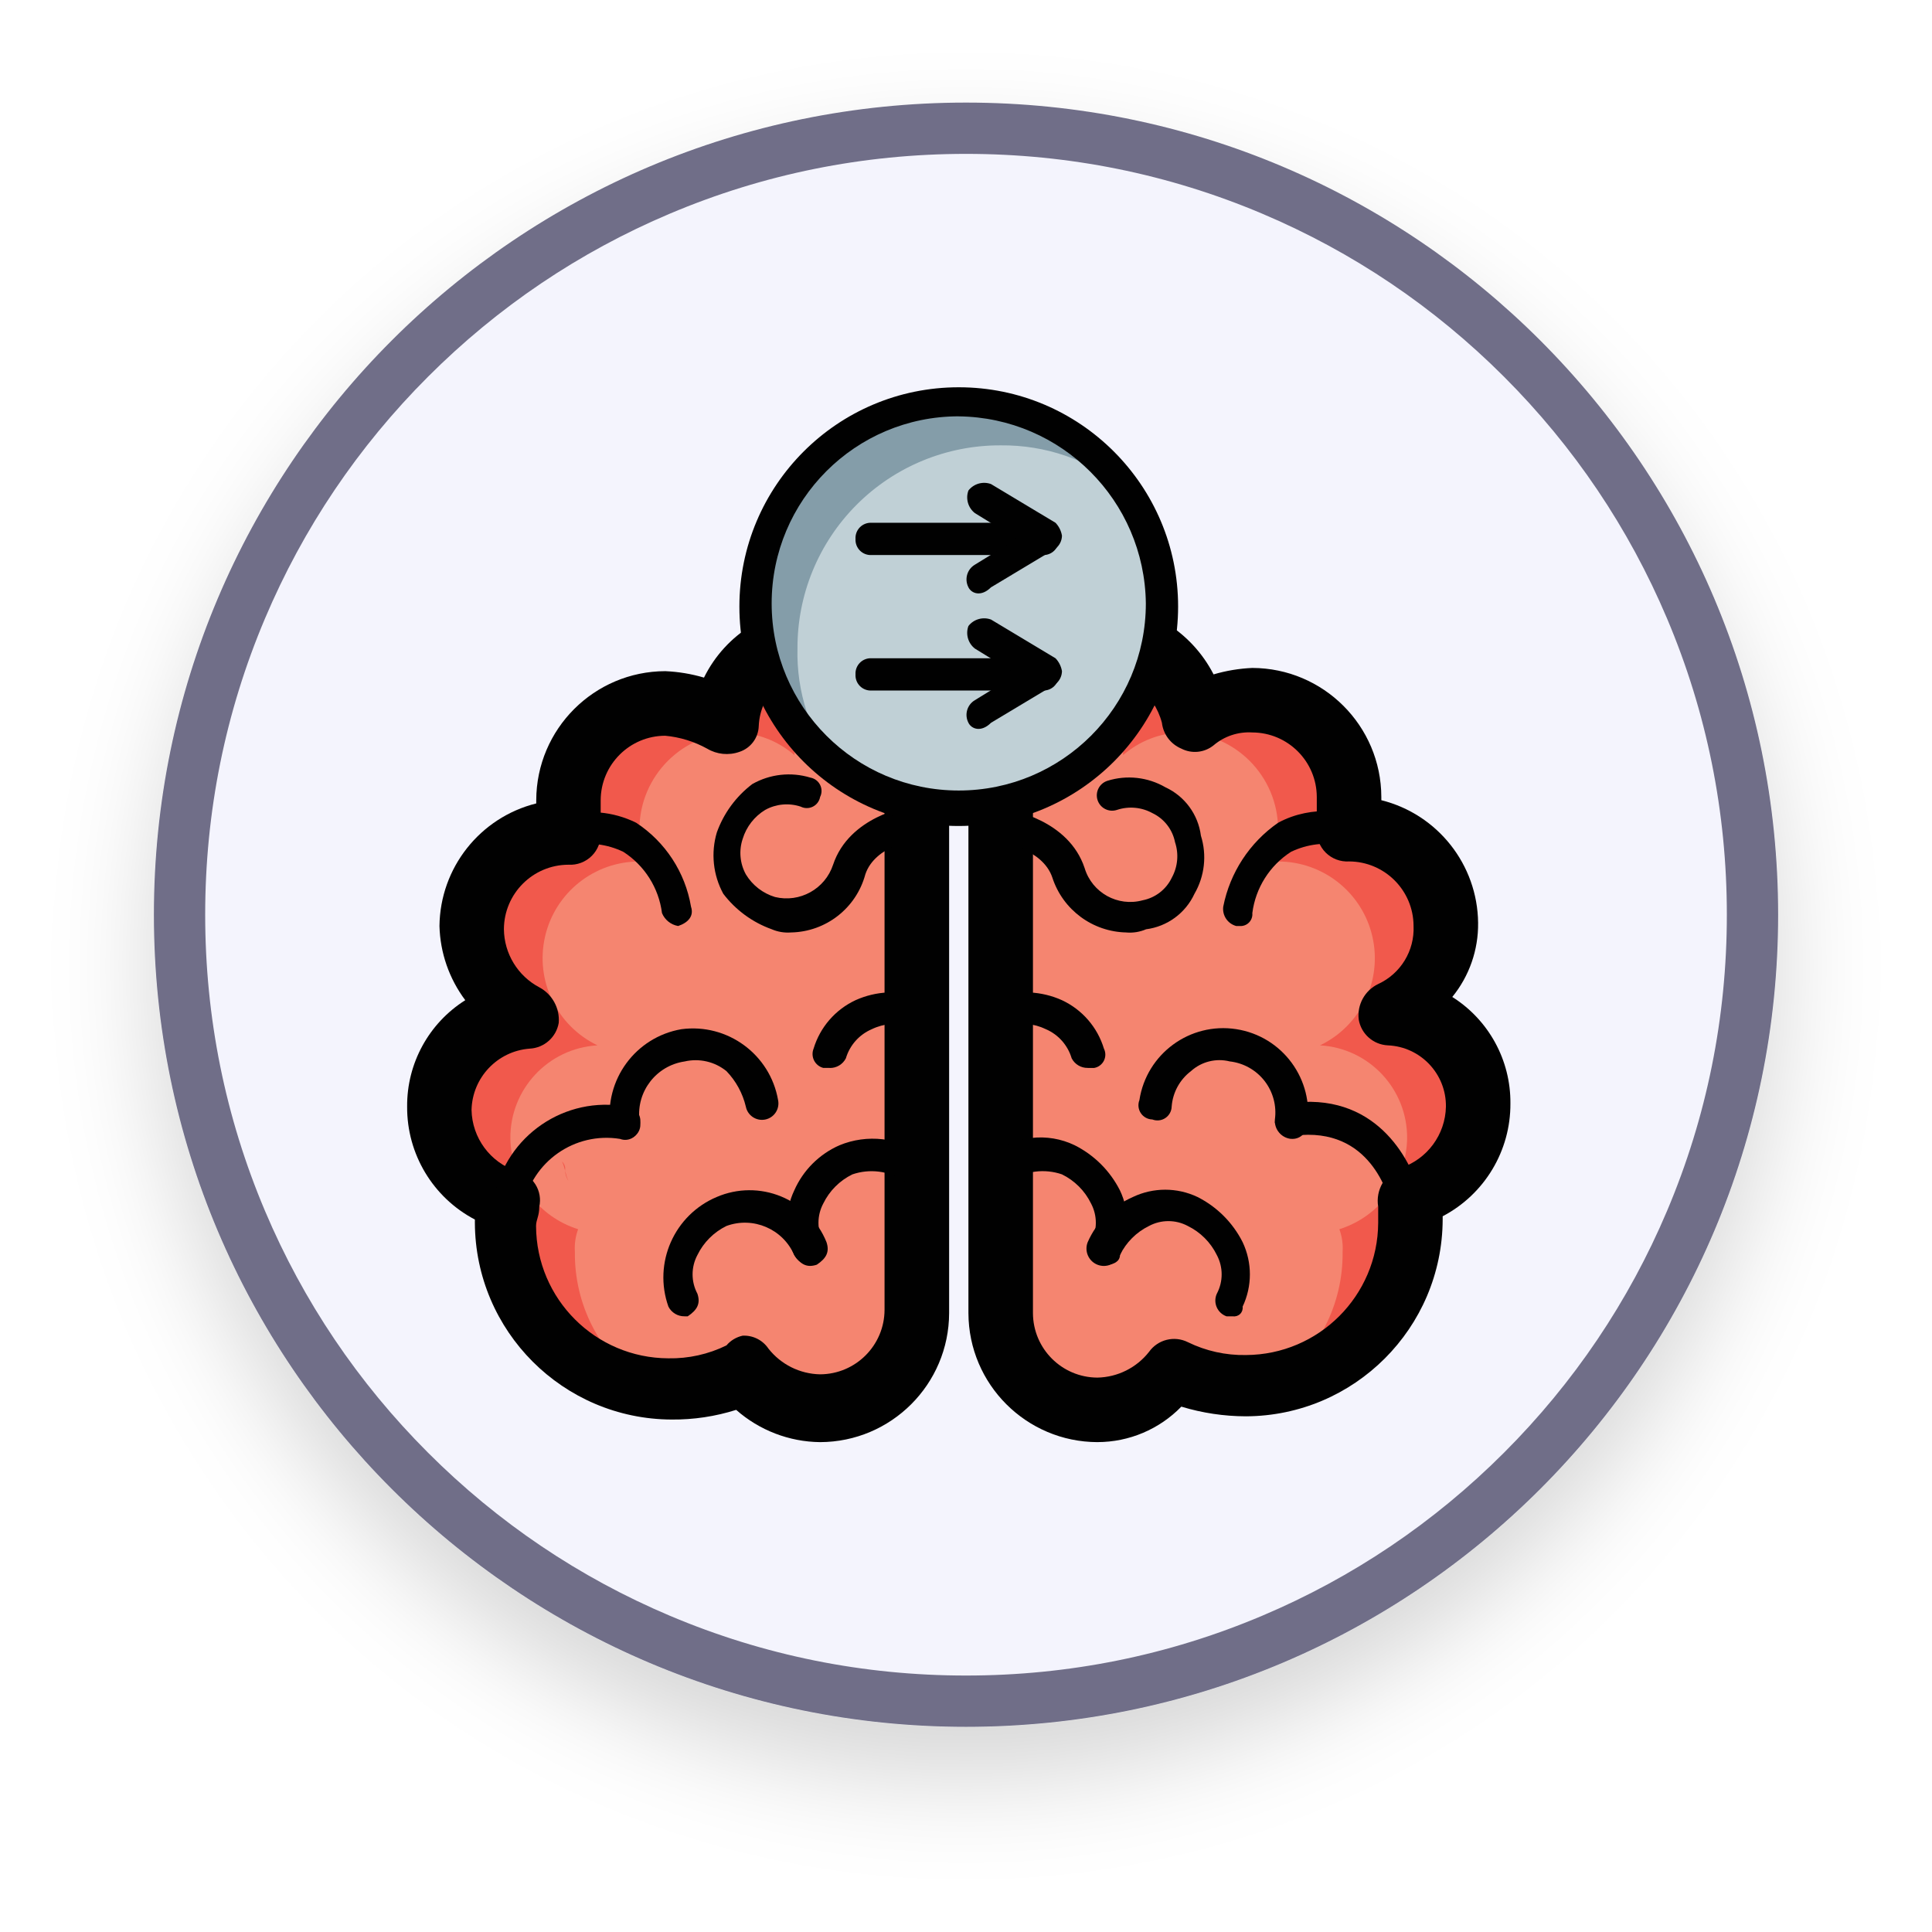
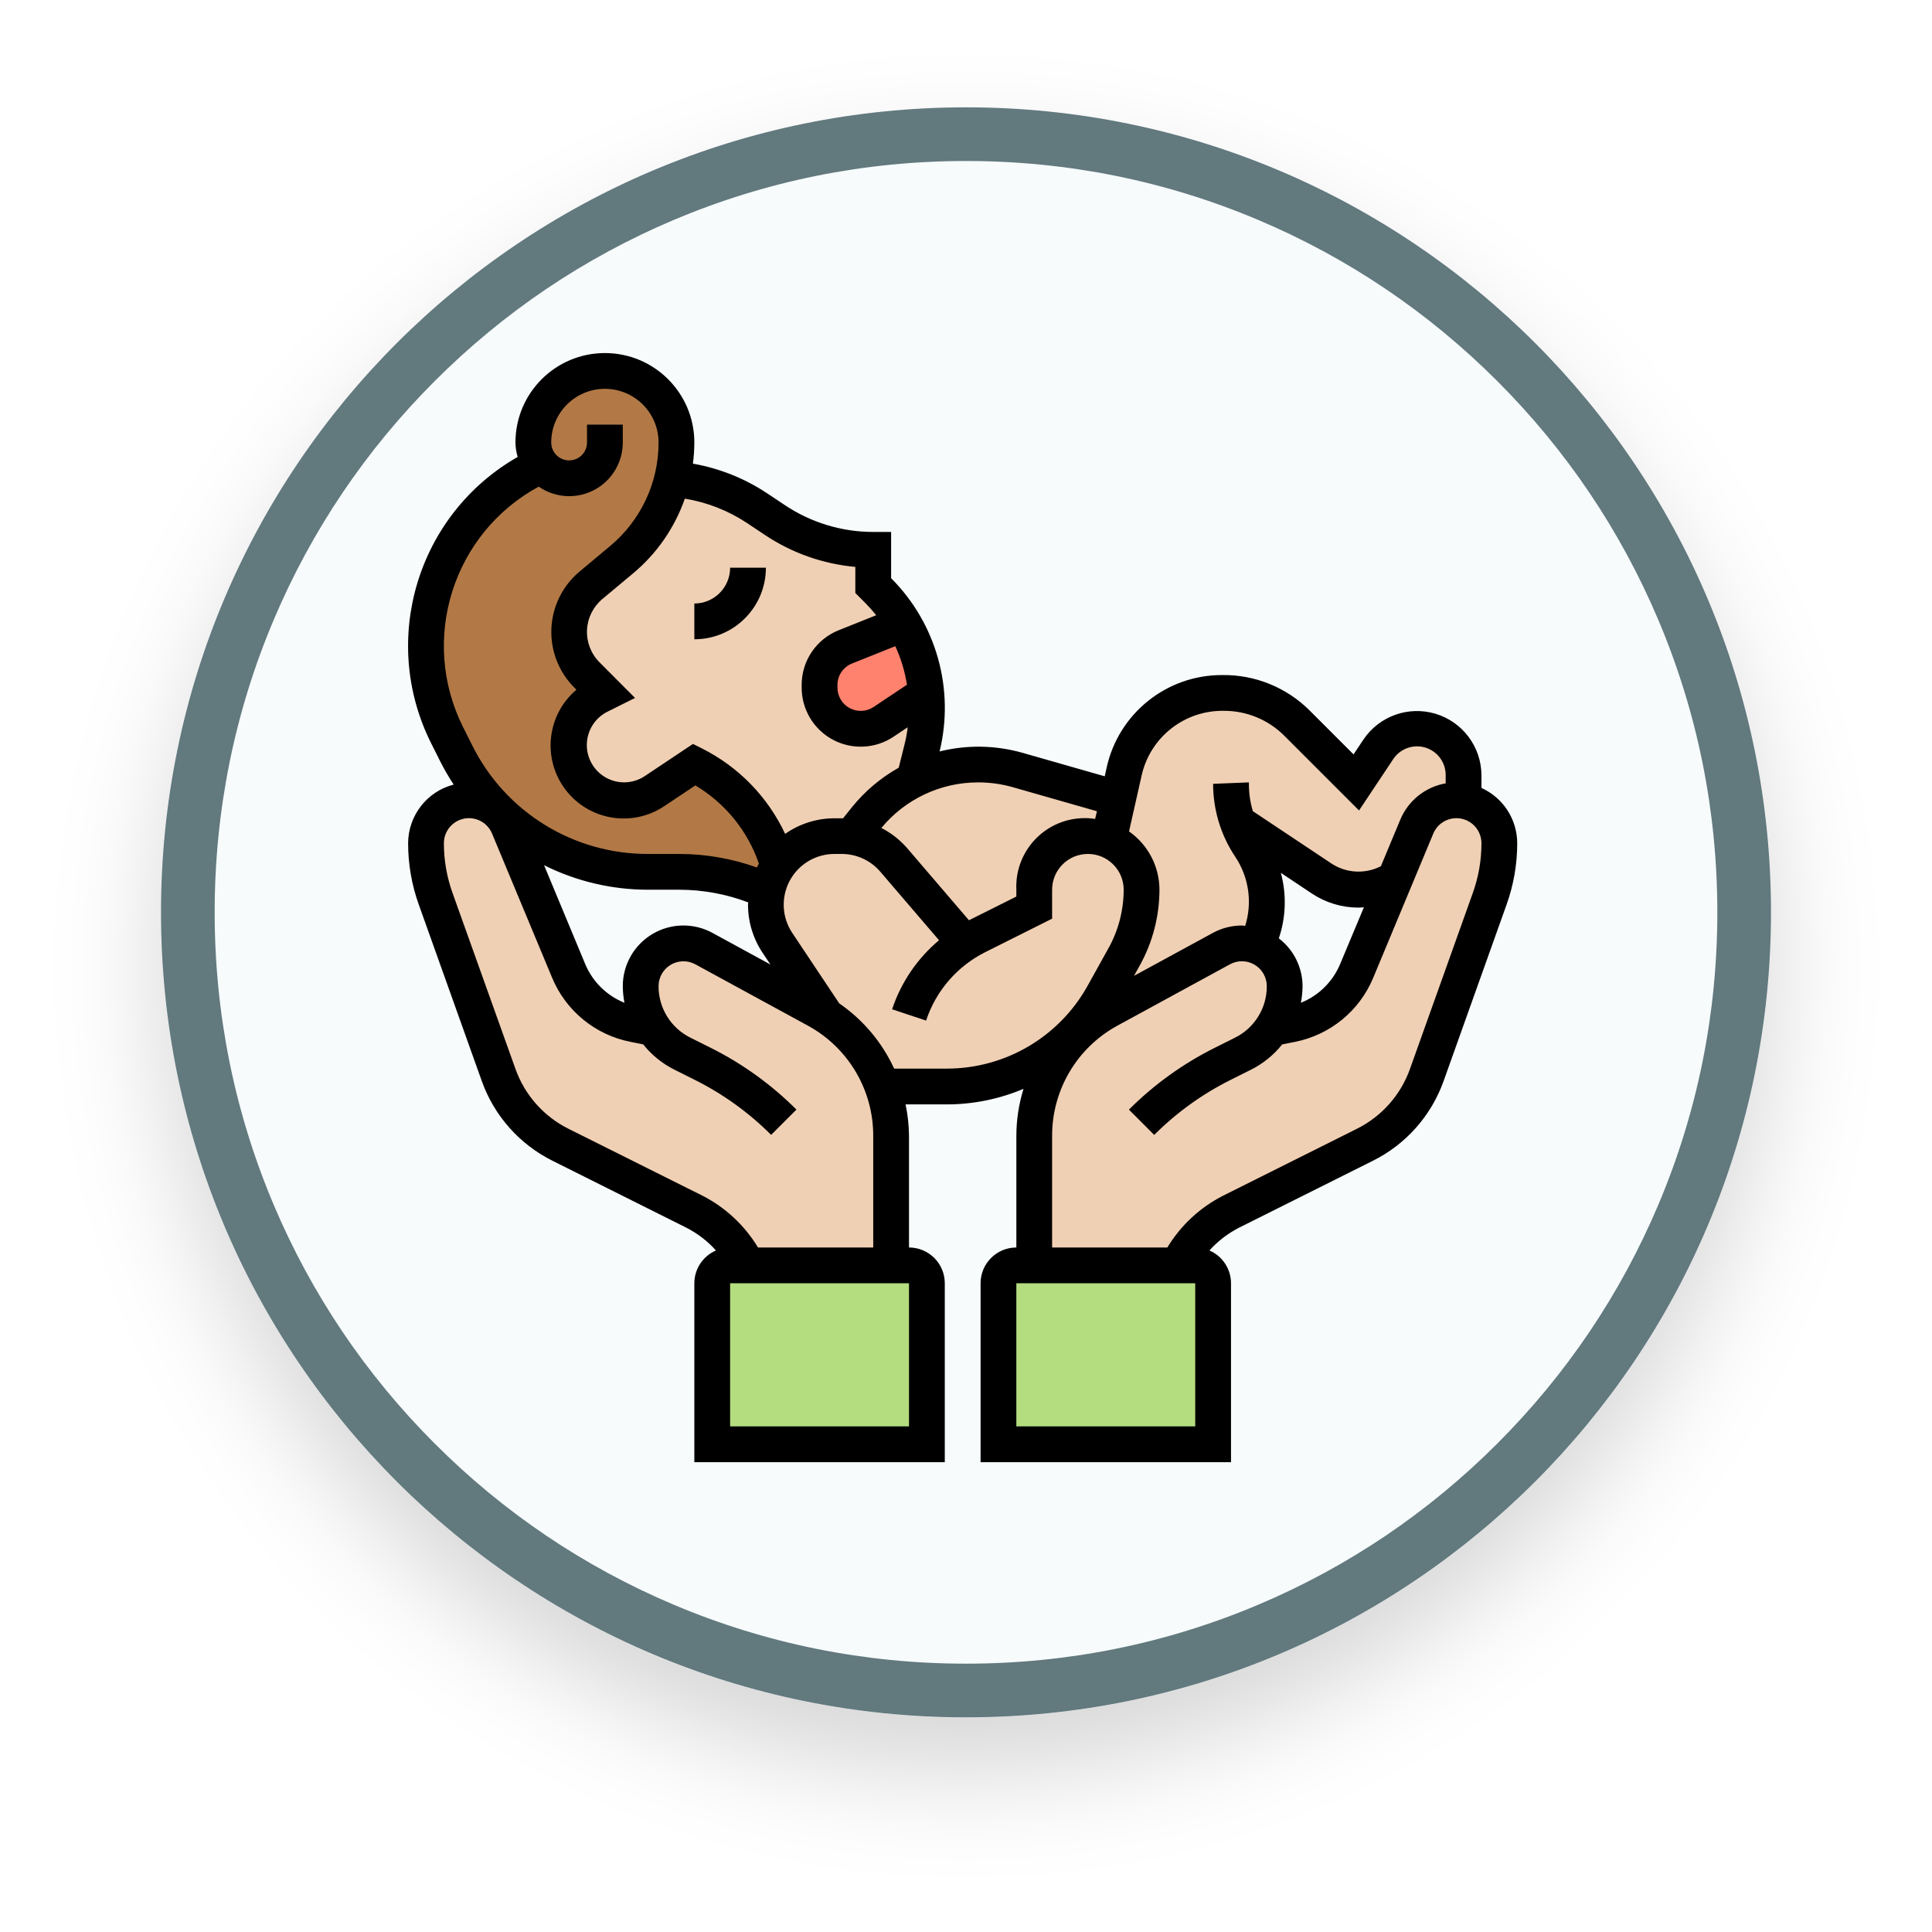
- <svg xmlns="http://www.w3.org/2000/svg" width="113" height="113" viewBox="0 0 113 113">
+ <svg xmlns="http://www.w3.org/2000/svg" width="108" height="108" viewBox="0 0 108 108">
  <defs>
-     <filter id="Path_982547" x="0" y="0" width="113" height="113" filterUnits="userSpaceOnUse">
+     <filter id="Path_904820" x="0" y="0" width="108" height="108" filterUnits="userSpaceOnUse">
      <feOffset dy="3" input="SourceAlpha" />
      <feGaussianBlur stdDeviation="3" result="blur" />
      <feFlood flood-opacity="0.161" />
      <feComposite operator="in" in2="blur" />
      <feComposite in="SourceGraphic" />
    </filter>
  </defs>
-   <g id="Group_1203540" data-name="Group 1203540" transform="translate(-901.56 -2138.596)">
-     <g id="Group_1203081" data-name="Group 1203081">
-       <g id="Group_1202591" data-name="Group 1202591" transform="translate(910.561 2144.596)">
-         <g id="Group_1172010" data-name="Group 1172010" transform="translate(0)">
-           <g id="Group_1171046" data-name="Group 1171046">
-             <g id="Group_1148525" data-name="Group 1148525">
-               <g transform="matrix(1, 0, 0, 1, -9, -6)" filter="url(#Path_982547)">
-                 <g id="Path_982547-2" data-name="Path 982547" transform="translate(9 6)" fill="#f4f4fd">
-                   <path d="M 47.5 93.5 C 41.289 93.5 35.265 92.284 29.595 89.886 C 24.118 87.569 19.198 84.252 14.973 80.027 C 10.748 75.802 7.431 70.882 5.114 65.405 C 2.716 59.735 1.5 53.711 1.5 47.5 C 1.5 41.289 2.716 35.265 5.114 29.595 C 7.431 24.118 10.748 19.198 14.973 14.973 C 19.198 10.748 24.118 7.431 29.595 5.114 C 35.265 2.716 41.289 1.5 47.5 1.5 C 53.711 1.5 59.735 2.716 65.405 5.114 C 70.882 7.431 75.802 10.748 80.027 14.973 C 84.252 19.198 87.569 24.118 89.886 29.595 C 92.284 35.265 93.5 41.289 93.5 47.5 C 93.5 53.711 92.284 59.735 89.886 65.405 C 87.569 70.882 84.252 75.802 80.027 80.027 C 75.802 84.252 70.882 87.569 65.405 89.886 C 59.735 92.284 53.711 93.5 47.5 93.5 Z" stroke="none" />
-                   <path d="M 47.5 3 C 41.491 3 35.664 4.176 30.18 6.496 C 24.881 8.737 20.122 11.946 16.034 16.034 C 11.946 20.122 8.737 24.881 6.496 30.18 C 4.176 35.664 3 41.491 3 47.5 C 3 53.509 4.176 59.336 6.496 64.82 C 8.737 70.119 11.946 74.878 16.034 78.966 C 20.122 83.054 24.881 86.263 30.18 88.504 C 35.664 90.824 41.491 92 47.5 92 C 53.509 92 59.336 90.824 64.82 88.504 C 70.119 86.263 74.878 83.054 78.966 78.966 C 83.054 74.878 86.263 70.119 88.504 64.82 C 90.824 59.336 92 53.509 92 47.5 C 92 41.491 90.824 35.664 88.504 30.18 C 86.263 24.881 83.054 20.122 78.966 16.034 C 74.878 11.946 70.119 8.737 64.82 6.496 C 59.336 4.176 53.509 3 47.5 3 M 47.5 0 C 73.734 0 95 21.266 95 47.5 C 95 73.734 73.734 95 47.5 95 C 21.266 95 0 73.734 0 47.5 C 0 21.266 21.266 0 47.5 0 Z" stroke="none" fill="#6f6e88" />
+   <g id="Group_1203960" data-name="Group 1203960" transform="translate(-206.711 -3647.264)">
+     <g id="Group_1203915" data-name="Group 1203915">
+       <g id="Group_1203602" data-name="Group 1203602" transform="translate(10.234 3176.14)">
+         <g id="Group_1177315" data-name="Group 1177315" transform="translate(205.477 477.124)">
+           <g id="Group_1173585" data-name="Group 1173585" transform="translate(0 0)">
+             <g id="Group_1173428" data-name="Group 1173428">
+               <g id="Group_1171958" data-name="Group 1171958">
+                 <g id="Group_1167341" data-name="Group 1167341">
+                   <g id="Group_1166792" data-name="Group 1166792">
+                     <g transform="matrix(1, 0, 0, 1, -9, -6)" filter="url(#Path_904820)">
+                       <g id="Path_904820-2" data-name="Path 904820" transform="translate(9 6)" fill="#f7fbfc">
+                         <path d="M 45 88.5 C 39.127 88.5 33.43 87.35 28.068 85.082 C 22.889 82.891 18.236 79.755 14.241 75.759 C 10.245 71.764 7.109 67.111 4.918 61.932 C 2.65 56.57 1.5 50.873 1.5 45 C 1.5 39.127 2.65 33.43 4.918 28.068 C 7.109 22.889 10.245 18.236 14.241 14.241 C 18.236 10.245 22.889 7.109 28.068 4.918 C 33.43 2.65 39.127 1.5 45 1.5 C 50.873 1.5 56.57 2.65 61.932 4.918 C 67.111 7.109 71.764 10.245 75.759 14.241 C 79.755 18.236 82.891 22.889 85.082 28.068 C 87.35 33.43 88.5 39.127 88.5 45 C 88.5 50.873 87.35 56.57 85.082 61.932 C 82.891 67.111 79.755 71.764 75.759 75.759 C 71.764 79.755 67.111 82.891 61.932 85.082 C 56.57 87.35 50.873 88.5 45 88.5 Z" stroke="none" />
+                         <path d="M 45 3 C 39.329 3 33.829 4.11 28.653 6.299 C 23.652 8.415 19.16 11.443 15.302 15.302 C 11.443 19.16 8.415 23.652 6.299 28.653 C 4.11 33.829 3 39.329 3 45 C 3 50.671 4.11 56.171 6.299 61.347 C 8.415 66.348 11.443 70.84 15.302 74.698 C 19.16 78.557 23.652 81.585 28.653 83.701 C 33.829 85.89 39.329 87 45 87 C 50.671 87 56.171 85.89 61.347 83.701 C 66.348 81.585 70.84 78.557 74.698 74.698 C 78.557 70.84 81.585 66.348 83.701 61.347 C 85.89 56.171 87 50.671 87 45 C 87 39.329 85.89 33.829 83.701 28.653 C 81.585 23.652 78.557 19.16 74.698 15.302 C 70.84 11.443 66.348 8.415 61.347 6.299 C 56.171 4.11 50.671 3 45 3 M 45 -7.62939453125e-06 C 69.853 -7.62939453125e-06 90 20.147 90 45 C 90 69.853 69.853 90 45 90 C 20.147 90 -7.62939453125e-06 69.853 -7.62939453125e-06 45 C -7.62939453125e-06 20.147 20.147 -7.62939453125e-06 45 -7.62939453125e-06 Z" stroke="none" fill="#62797e" />
+                       </g>
+                     </g>
+                   </g>
                </g>
              </g>
            </g>
          </g>
        </g>
      </g>
-       <g id="knowledge-transfer_8157712" transform="translate(924.973 2160.048)">
-         <g id="Group_1203070" data-name="Group 1203070" transform="translate(0.4 13.841)">
-           <g id="Group_1203048" data-name="Group 1203048" transform="translate(1.887 2.075)">
-             <path id="Path_1043607" data-name="Path 1043607" d="M23.663,9a5.407,5.407,0,0,0-5.471,5.094,5.957,5.957,0,0,0-3.585-1.321,5.676,5.676,0,0,0-5.66,5.66V20.32A5.656,5.656,0,0,0,6.494,31.075,5.493,5.493,0,0,0,5.362,41.829c0,.377-.189.943-.189,1.321A9.663,9.663,0,0,0,14.8,52.772a10.282,10.282,0,0,0,4.151-.943,5.66,5.66,0,0,0,10.188-3.4V14.471A5.358,5.358,0,0,0,23.663,9Z" transform="translate(-1.4 -9)" fill="#f58570" />
+       <g id="baby_2641005" transform="translate(228.525 3666)">
+         <g id="Group_1203913" data-name="Group 1203913">
+           <g id="Group_1203903" data-name="Group 1203903">
+             <path id="Path_1045140" data-name="Path 1045140" d="M16,6l-.25,2.03a8.115,8.115,0,0,1-.56,1.59,8.5,8.5,0,0,1-2.26,2.94l-1.71,1.42A3.4,3.4,0,0,0,11,19l1,1-.3.15A3.071,3.071,0,0,0,10,22.9v.03A3.064,3.064,0,0,0,13.07,26a3.015,3.015,0,0,0,1.7-.52L17,24a9.341,9.341,0,0,1,2.94,2.34,9.052,9.052,0,0,1,1.75,3.3,3.877,3.877,0,0,0-.61,1.41A12.034,12.034,0,0,0,16.17,30H14.42a11.981,11.981,0,0,1-8.38-3.41,11.849,11.849,0,0,1-2.36-3.22l-.5-1.01A11.163,11.163,0,0,1,8.44,7.25,1.962,1.962,0,0,1,8,6a4,4,0,1,1,8,0Z" fill="#b27946" />
          </g>
-           <g id="Group_1203049" data-name="Group 1203049" transform="translate(1.887 2.075)">
-             <path id="Path_1043608" data-name="Path 1043608" d="M5.551,41.829c0,.377-.189.943-.189,1.321a9.538,9.538,0,0,0,7.924,9.434,9.305,9.305,0,0,1-3.962-7.736,3.211,3.211,0,0,1,.189-1.321,5.667,5.667,0,0,1-3.962-5.283,5.407,5.407,0,0,1,5.094-5.471A5.656,5.656,0,0,1,13.1,22.018V20.132a5.676,5.676,0,0,1,5.66-5.66,5.424,5.424,0,0,1,3.4,1.321A5.538,5.538,0,0,1,27.625,10.7,5.138,5.138,0,0,0,23.663,9a5.407,5.407,0,0,0-5.471,5.094,5.957,5.957,0,0,0-3.585-1.321,5.676,5.676,0,0,0-5.66,5.66V20.32A5.656,5.656,0,0,0,6.494,31.075,5.538,5.538,0,0,0,1.4,36.546a6.114,6.114,0,0,0,4.151,5.283Z" transform="translate(-1.4 -9)" fill="#f1594c" />
+           <g id="Group_1203904" data-name="Group 1203904">
+             <path id="Path_1045141" data-name="Path 1045141" d="M30,53v9H18V53a1,1,0,0,1,1-1H29A1,1,0,0,1,30,53Z" fill="#b4dd7f" />
          </g>
-           <g id="Group_1203050" data-name="Group 1203050" transform="translate(9.056 32.64)">
-             <path id="Path_1043609" data-name="Path 1043609" d="M5.389,25.577a1.134,1.134,0,0,0,.189.755c-.189-.377-.189-.755-.377-1.132A.584.584,0,0,1,5.389,25.577Z" transform="translate(-5.2 -25.2)" fill="#f1594c" />
+           <g id="Group_1203905" data-name="Group 1203905">
+             <path id="Path_1045142" data-name="Path 1045142" d="M46,53v9H34V53a1,1,0,0,1,1-1H45A1,1,0,0,1,46,53Z" fill="#b4dd7f" />
          </g>
-           <g id="Group_1203051" data-name="Group 1203051" transform="translate(0 0.189)">
-             <path id="Path_1043610" data-name="Path 1043610" d="M24.55,56.866a7.543,7.543,0,0,1-4.905-1.887,12.165,12.165,0,0,1-3.773.566A11.555,11.555,0,0,1,4.362,44.036v-.189A7.4,7.4,0,0,1,.4,37.244a7.289,7.289,0,0,1,3.4-6.226,7.559,7.559,0,0,1-1.509-4.339,7.474,7.474,0,0,1,5.66-7.17V19.32a7.569,7.569,0,0,1,7.547-7.547,9.47,9.47,0,0,1,2.264.377A7.436,7.436,0,0,1,24.55,8,7.569,7.569,0,0,1,32.1,15.547V49.319a7.569,7.569,0,0,1-7.547,7.547ZM20.022,50.64a1.716,1.716,0,0,1,1.509.755A3.939,3.939,0,0,0,24.55,52.9a3.785,3.785,0,0,0,3.773-3.773V15.358a3.785,3.785,0,0,0-3.773-3.773,3.547,3.547,0,0,0-3.585,3.4,1.643,1.643,0,0,1-1.132,1.509,2.233,2.233,0,0,1-1.887-.189,6.27,6.27,0,0,0-2.453-.755A3.785,3.785,0,0,0,11.72,19.32v1.887a1.783,1.783,0,0,1-1.887,1.887A3.785,3.785,0,0,0,6.06,26.867a3.89,3.89,0,0,0,2.075,3.4,2.167,2.167,0,0,1,1.132,2.075,1.814,1.814,0,0,1-1.7,1.509,3.679,3.679,0,0,0-3.4,3.585,3.857,3.857,0,0,0,2.641,3.585,1.738,1.738,0,0,1,1.321,2.075c0,.566-.189.755-.189,1.132a7.77,7.77,0,0,0,7.736,7.736,7.4,7.4,0,0,0,3.4-.755A1.724,1.724,0,0,1,20.022,50.64Z" transform="translate(-0.4 -8)" fill="#010101" />
+           <g id="Group_1203906" data-name="Group 1203906">
+             <path id="Path_1045143" data-name="Path 1045143" d="M14.72,38.74c-.03-.04-.06-.09-.09-.13A4.158,4.158,0,0,1,14,36.39,2.39,2.39,0,0,1,16.39,34a2.453,2.453,0,0,1,1.15.29l6.29,3.44a5.736,5.736,0,0,1,.53.32A8,8,0,0,1,28,44.75V52H20a6.7,6.7,0,0,0-3-3L9.52,45.26a7.02,7.02,0,0,1-3.47-3.91L2.54,31.51A9.169,9.169,0,0,1,2,28.4a2.4,2.4,0,0,1,4.01-1.78,2.324,2.324,0,0,1,.61.86l3.36,8.06a4.974,4.974,0,0,0,3.63,2.98Z" fill="#f0d0b4" />
          </g>
-           <g id="Group_1203052" data-name="Group 1203052" transform="translate(8.44 12.206)">
-             <path id="Path_1043611" data-name="Path 1043611" d="M12.282,21.031a1.254,1.254,0,0,1-.943-.755,5.013,5.013,0,0,0-2.264-3.585,4.78,4.78,0,0,0-3.019-.377.895.895,0,0,1-.566-1.7,5.977,5.977,0,0,1,4.339.377A7.331,7.331,0,0,1,13.036,19.9c.189.566-.189.943-.755,1.132h0Z" transform="translate(-4.873 -14.369)" fill="#010101" />
+           <g id="Group_1203907" data-name="Group 1203907">
+             <path id="Path_1045144" data-name="Path 1045144" d="M59.6,26l.4.04a2.372,2.372,0,0,1,2,2.36,9.169,9.169,0,0,1-.54,3.11l-3.51,9.84a7.019,7.019,0,0,1-3.47,3.91L47,49a6.7,6.7,0,0,0-3,3H36V44.75a8.02,8.02,0,0,1,2.35-5.67,7.9,7.9,0,0,1,1.82-1.35l6.29-3.44A2.453,2.453,0,0,1,47.61,34l.82.15A2.373,2.373,0,0,1,50,36.39a4.158,4.158,0,0,1-.63,2.22c-.03.04-.06.09-.09.13l1.11-.22a4.974,4.974,0,0,0,3.63-2.98l2.13-5.12h.01l1.22-2.94A2.407,2.407,0,0,1,59.6,26Z" fill="#f0d0b4" />
          </g>
-           <g id="Group_1203053" data-name="Group 1203053" transform="translate(5.094 29.339)">
-             <path id="Path_1043612" data-name="Path 1043612" d="M4.043,29.959H3.855A1.035,1.035,0,0,1,3.1,28.827a6.648,6.648,0,0,1,7.736-5.283.831.831,0,0,1,.755,1.132.831.831,0,0,1-1.132.755A4.956,4.956,0,0,0,4.8,29.393C4.987,29.77,4.609,29.959,4.043,29.959Z" transform="translate(-3.1 -23.45)" fill="#010101" />
+           <g id="Group_1203908" data-name="Group 1203908">
+             <path id="Path_1045145" data-name="Path 1045145" d="M60,24.61v1.43L59.6,26a2.407,2.407,0,0,0-2.22,1.48l-1.22,2.94h-.01l-.37.19a3.652,3.652,0,0,1-1.66.39,3.772,3.772,0,0,1-2.06-.62l-4.67-3.12a6.219,6.219,0,0,0,.67,1.34,5.549,5.549,0,0,1,.37,5.54v.01L47.61,34a2.453,2.453,0,0,0-1.15.29l-6.29,3.44a7.9,7.9,0,0,0-1.82,1.35L38.26,39a9.962,9.962,0,0,0,1.6-2.14l1.17-2.11A7.7,7.7,0,0,0,42,31a2.993,2.993,0,0,0-.88-2.12,2.948,2.948,0,0,0-.95-.64l.52-2.33.33-1.5A5.628,5.628,0,0,1,46.52,20h.08a5.773,5.773,0,0,1,4.08,1.68L54,25l1.23-1.84A2.6,2.6,0,0,1,57.39,22,2.595,2.595,0,0,1,60,24.61Z" fill="#f0d0b4" />
          </g>
-           <g id="Group_1203054" data-name="Group 1203054" transform="translate(11.838 24.857)">
-             <path id="Path_1043613" data-name="Path 1043613" d="M7.666,27.537c-.377,0-.943-.377-.943-.755a5.06,5.06,0,0,1,4.151-5.66,5.06,5.06,0,0,1,5.66,4.151.962.962,0,1,1-1.887.377,4.5,4.5,0,0,0-1.132-2.075,2.861,2.861,0,0,0-2.453-.566,3.113,3.113,0,0,0-2.641,3.4.831.831,0,0,1-.755,1.132Z" transform="translate(-6.675 -21.075)" fill="#010101" />
+           <g id="Group_1203909" data-name="Group 1203909">
+             <path id="Path_1045146" data-name="Path 1045146" d="M35.08,24.31l5.61,1.6-.52,2.33L39,28a3,3,0,0,0-3,3v1l-3.17,1.59c-.24.12-.47.25-.7.39l-3.98-4.64a3.851,3.851,0,0,0-2.38-1.3l.81-1.02A8.071,8.071,0,0,1,32.87,24,7.815,7.815,0,0,1,35.08,24.31Z" fill="#f0d0b4" />
          </g>
-           <g id="Group_1203055" data-name="Group 1203055" transform="translate(14.976 34.306)">
-             <path id="Path_1043614" data-name="Path 1043614" d="M9.587,33.473a1.038,1.038,0,0,1-.943-.566,5.106,5.106,0,0,1,2.83-6.415,4.854,4.854,0,0,1,6.415,2.641c.189.566,0,.943-.566,1.321-.566.189-.943,0-1.321-.566a3.145,3.145,0,0,0-3.962-1.7,3.7,3.7,0,0,0-1.7,1.7,2.406,2.406,0,0,0,0,2.264c.189.566,0,.943-.566,1.321H9.587Z" transform="translate(-8.338 -26.083)" fill="#010101" />
+           <g id="Group_1203910" data-name="Group 1203910">
+             <path id="Path_1045147" data-name="Path 1045147" d="M32.13,33.98c.23-.14.46-.27.7-.39L36,32V31a3,3,0,0,1,3-3l1.17.24a2.948,2.948,0,0,1,.95.64A2.993,2.993,0,0,1,42,31a7.7,7.7,0,0,1-.97,3.75l-1.17,2.11A10.011,10.011,0,0,1,31.12,42H27.51a7.944,7.944,0,0,0-3.15-3.95v-.01l-2.72-4.07A3.833,3.833,0,0,1,21,31.84a4.069,4.069,0,0,1,.08-.79A3.838,3.838,0,0,1,24.84,28h.39a3.272,3.272,0,0,1,.54.04,3.851,3.851,0,0,1,2.38,1.3Z" fill="#f0d0b4" />
          </g>
-           <g id="Group_1203056" data-name="Group 1203056" transform="translate(22.216 31.295)">
-             <path id="Path_1043615" data-name="Path 1043615" d="M13.543,31.87A1.038,1.038,0,0,1,12.6,31.3a4.4,4.4,0,0,1,0-3.773,5.152,5.152,0,0,1,2.641-2.641,5.078,5.078,0,0,1,4.905.566.943.943,0,1,1-1.132,1.509A3.469,3.469,0,0,0,16,26.587a3.7,3.7,0,0,0-1.7,1.7,2.406,2.406,0,0,0,0,2.264c.189.566,0,.943-.566,1.321h-.189Z" transform="translate(-12.175 -24.487)" fill="#010101" />
+           <g id="Group_1203911" data-name="Group 1203911">
+             <path id="Path_1045148" data-name="Path 1045148" d="M30,20.85a9.028,9.028,0,0,1-.28,2.26l-.43,1.73a7.921,7.921,0,0,0-2.71,2.18l-.81,1.02a3.272,3.272,0,0,0-.54-.04h-.39a3.855,3.855,0,0,0-3.15,1.64,9.052,9.052,0,0,0-1.75-3.3A9.34,9.34,0,0,0,17,24l-2.23,1.48a3.015,3.015,0,0,1-1.7.52A3.064,3.064,0,0,1,10,22.93V22.9a3.071,3.071,0,0,1,1.7-2.75L12,20l-1-1a3.4,3.4,0,0,1,.22-5.02l1.71-1.42a8.5,8.5,0,0,0,2.26-2.94,8.115,8.115,0,0,0,.56-1.59h.01A9.969,9.969,0,0,1,20.5,9.66l1,.68A9.954,9.954,0,0,0,27,12v2l.27.27a9.151,9.151,0,0,1,1.43,1.85l-3.25,1.3A2.3,2.3,0,0,0,24,19.56v.14A2.3,2.3,0,0,0,26.3,22a2.245,2.245,0,0,0,1.28-.39l2.38-1.59h.01c.02.28.03.55.03.83Z" fill="#f0d0b4" />
          </g>
-           <g id="Group_1203057" data-name="Group 1203057" transform="translate(23.702 22.755)">
-             <path id="Path_1043616" data-name="Path 1043616" d="M13.977,24.374H13.6a.841.841,0,0,1-.566-1.132,4.59,4.59,0,0,1,2.453-2.83,5.175,5.175,0,0,1,3.773-.189.895.895,0,0,1-.566,1.7,3.155,3.155,0,0,0-2.264.189,2.678,2.678,0,0,0-1.509,1.7,1.038,1.038,0,0,1-.943.566Z" transform="translate(-12.962 -19.961)" fill="#010101" />
-           </g>
-           <g id="Group_1203058" data-name="Group 1203058" transform="translate(17.916 9.992)">
-             <path id="Path_1043617" data-name="Path 1043617" d="M14.432,22.449A2.393,2.393,0,0,1,13.3,22.26a6.168,6.168,0,0,1-2.83-2.075,4.7,4.7,0,0,1-.377-3.585,6.168,6.168,0,0,1,2.075-2.83,4.325,4.325,0,0,1,3.4-.377.791.791,0,0,1,.566,1.132A.791.791,0,0,1,15,15.09a2.6,2.6,0,0,0-2.075.189,3.011,3.011,0,0,0-1.321,1.7,2.6,2.6,0,0,0,.189,2.075,3.011,3.011,0,0,0,1.7,1.321,2.869,2.869,0,0,0,3.4-1.887c.943-2.83,4.339-3.4,4.528-3.4a.962.962,0,0,1,.377,1.887s-2.453.377-3.019,2.075A4.59,4.59,0,0,1,14.432,22.449Z" transform="translate(-9.896 -13.196)" fill="#010101" />
-           </g>
-           <g id="Group_1203059" data-name="Group 1203059" transform="translate(55.092 32.64)">
-             <path id="Path_1043618" data-name="Path 1043618" d="M29.789,25.577a1.134,1.134,0,0,1-.189.755c.189-.377.189-.755.377-1.132A.584.584,0,0,0,29.789,25.577Z" transform="translate(-29.6 -25.2)" fill="#f1594c" />
-           </g>
-           <g id="Group_1203060" data-name="Group 1203060" transform="translate(34.895 2.075)">
-             <path id="Path_1043619" data-name="Path 1043619" d="M24.376,9a5.407,5.407,0,0,1,5.471,5.094,5.538,5.538,0,0,1,3.585-1.321,5.676,5.676,0,0,1,5.66,5.66V20.32a5.656,5.656,0,0,1,2.453,10.754,5.493,5.493,0,0,1,1.132,10.754c0,.377.189.943.189,1.321a9.663,9.663,0,0,1-9.622,9.622,10.282,10.282,0,0,1-4.151-.943,5.66,5.66,0,0,1-10.188-3.4V14.471A5.358,5.358,0,0,1,24.376,9Z" transform="translate(-18.895 -9)" fill="#f58570" />
-           </g>
-           <g id="Group_1203061" data-name="Group 1203061" transform="translate(36.414 2.075)">
-             <path id="Path_1043620" data-name="Path 1043620" d="M41.775,41.829c0,.377.189.943.189,1.321a9.538,9.538,0,0,1-7.924,9.434A9.305,9.305,0,0,0,38,44.848a3.211,3.211,0,0,0-.189-1.321,5.667,5.667,0,0,0,3.962-5.283,5.407,5.407,0,0,0-5.094-5.471,5.656,5.656,0,0,0-2.453-10.754V20.132a5.676,5.676,0,0,0-5.66-5.66,5.424,5.424,0,0,0-3.4,1.321A5.538,5.538,0,0,0,19.7,10.7,5.138,5.138,0,0,1,23.662,9a5.407,5.407,0,0,1,5.471,5.094,5.957,5.957,0,0,1,3.585-1.321,5.676,5.676,0,0,1,5.66,5.66V20.32a5.656,5.656,0,0,1,2.453,10.754,5.538,5.538,0,0,1,5.094,5.471,6.114,6.114,0,0,1-4.151,5.283Z" transform="translate(-19.7 -9)" fill="#f1594c" />
-           </g>
-           <g id="Group_1203062" data-name="Group 1203062" transform="translate(32.829)">
-             <path id="Path_1043621" data-name="Path 1043621" d="M25.347,56.955A7.569,7.569,0,0,1,17.8,49.408V15.447A7.569,7.569,0,0,1,25.347,7.9a7.648,7.648,0,0,1,6.792,4.151,9.47,9.47,0,0,1,2.264-.377A7.569,7.569,0,0,1,41.95,19.22v.189a7.474,7.474,0,0,1,5.66,7.17A6.727,6.727,0,0,1,46.1,30.918a7.289,7.289,0,0,1,3.4,6.226,7.4,7.4,0,0,1-3.962,6.6v.189A11.555,11.555,0,0,1,34.026,55.445a13.073,13.073,0,0,1-3.773-.566,6.851,6.851,0,0,1-4.905,2.075Zm0-45.093a3.785,3.785,0,0,0-3.773,3.773V49.408a3.785,3.785,0,0,0,3.773,3.773,3.939,3.939,0,0,0,3.019-1.509,1.8,1.8,0,0,1,2.264-.566,7.4,7.4,0,0,0,3.4.755,7.77,7.77,0,0,0,7.736-7.736v-.943a2.049,2.049,0,0,1,1.321-2.264,3.857,3.857,0,0,0,2.641-3.585,3.547,3.547,0,0,0-3.4-3.585,1.814,1.814,0,0,1-1.7-1.509,2.034,2.034,0,0,1,1.132-2.075,3.564,3.564,0,0,0,2.075-3.4,3.785,3.785,0,0,0-3.773-3.773,1.783,1.783,0,0,1-1.887-1.887V19.22A3.785,3.785,0,0,0,34.4,15.447a3.19,3.19,0,0,0-2.264.755,1.736,1.736,0,0,1-1.887.189,1.874,1.874,0,0,1-1.132-1.509,4.063,4.063,0,0,0-3.773-3.019Z" transform="translate(-17.8 -7.9)" fill="#010101" />
-           </g>
-           <g id="Group_1203063" data-name="Group 1203063" transform="translate(47.734 12.143)">
-             <path id="Path_1043622" data-name="Path 1043622" d="M26.643,21.06h-.189a1.035,1.035,0,0,1-.755-1.132,7.815,7.815,0,0,1,3.207-4.905c2.075-1.132,4.339-.566,4.339-.377a.895.895,0,0,1-.566,1.7,4.79,4.79,0,0,0-3.019.377A5.013,5.013,0,0,0,27.4,20.305a.691.691,0,0,1-.755.755Z" transform="translate(-25.7 -14.336)" fill="#010101" />
-           </g>
-           <g id="Group_1203064" data-name="Group 1203064" transform="translate(50.753 29.15)">
-             <path id="Path_1043623" data-name="Path 1043623" d="M35.036,30.048a1.254,1.254,0,0,1-.943-.755c-.189-.377-1.132-4.528-5.66-3.962a1.274,1.274,0,0,1-1.132-.755,1.274,1.274,0,0,1,.755-1.132c5.094-.755,7.17,3.207,7.736,5.283.189.566-.189.943-.755,1.132Z" transform="translate(-27.3 -23.35)" fill="#010101" />
-           </g>
-           <g id="Group_1203065" data-name="Group 1203065" transform="translate(42.779 24.857)">
-             <path id="Path_1043624" data-name="Path 1043624" d="M31.991,27.537a1.057,1.057,0,0,1-.943-1.132,3.007,3.007,0,0,0-2.641-3.4,2.48,2.48,0,0,0-2.264.566,2.875,2.875,0,0,0-1.132,2.075.831.831,0,0,1-1.132.755.831.831,0,0,1-.755-1.132,4.963,4.963,0,0,1,9.811,1.509.863.863,0,0,1-.943.755Z" transform="translate(-23.074 -21.075)" fill="#010101" />
-           </g>
-           <g id="Group_1203066" data-name="Group 1203066" transform="translate(39.739 34.291)">
-             <path id="Path_1043625" data-name="Path 1043625" d="M30.023,33.48h-.377a.975.975,0,0,1-.566-1.321,2.406,2.406,0,0,0,0-2.264,3.7,3.7,0,0,0-1.7-1.7,2.406,2.406,0,0,0-2.264,0,3.7,3.7,0,0,0-1.7,1.7,1.016,1.016,0,1,1-1.887-.755A5.152,5.152,0,0,1,24.175,26.5a4.4,4.4,0,0,1,3.773,0,5.961,5.961,0,0,1,2.641,2.641,4.4,4.4,0,0,1,0,3.773.5.5,0,0,1-.566.566Z" transform="translate(-21.462 -26.075)" fill="#010101" />
-           </g>
-           <g id="Group_1203067" data-name="Group 1203067" transform="translate(33.755 31.244)">
-             <path id="Path_1043626" data-name="Path 1043626" d="M25.478,31.894H25.1a.975.975,0,0,1-.566-1.321,2.406,2.406,0,0,0,0-2.264,3.7,3.7,0,0,0-1.7-1.7,3.469,3.469,0,0,0-3.019.377.943.943,0,0,1-1.132-1.509,4.6,4.6,0,0,1,4.905-.566,5.961,5.961,0,0,1,2.641,2.641,4.4,4.4,0,0,1,0,3.773c0,.377-.377.566-.755.566Z" transform="translate(-18.291 -24.46)" fill="#010101" />
-           </g>
-           <g id="Group_1203068" data-name="Group 1203068" transform="translate(33.89 22.755)">
-             <path id="Path_1043627" data-name="Path 1043627" d="M24.282,24.374a1.038,1.038,0,0,1-.943-.566,2.678,2.678,0,0,0-1.509-1.7,3.155,3.155,0,0,0-2.264-.189.791.791,0,0,1-1.132-.566A.791.791,0,0,1,19,20.224a5.175,5.175,0,0,1,3.773.189,4.59,4.59,0,0,1,2.453,2.83.791.791,0,0,1-.566,1.132h-.377Z" transform="translate(-18.363 -19.961)" fill="#010101" />
-           </g>
-           <g id="Group_1203069" data-name="Group 1203069" transform="translate(33.912 10.181)">
-             <path id="Path_1043628" data-name="Path 1043628" d="M26.536,22.36A4.647,4.647,0,0,1,22.2,19.152c-.566-1.7-3.019-2.075-3.019-2.075a.831.831,0,0,1-.755-1.132.831.831,0,0,1,1.132-.755c.189,0,3.585.566,4.528,3.4a2.782,2.782,0,0,0,3.4,1.887,2.4,2.4,0,0,0,1.7-1.321,2.6,2.6,0,0,0,.189-2.075,2.4,2.4,0,0,0-1.321-1.7,2.6,2.6,0,0,0-2.075-.189.895.895,0,0,1-.566-1.7,4.239,4.239,0,0,1,3.4.377,3.627,3.627,0,0,1,2.075,2.83,4.239,4.239,0,0,1-.377,3.4,3.627,3.627,0,0,1-2.83,2.075,2.393,2.393,0,0,1-1.132.189Z" transform="translate(-18.374 -13.296)" fill="#010101" />
+           <g id="Group_1203912" data-name="Group 1203912">
+             <path id="Path_1045149" data-name="Path 1045149" d="M29.97,20.02h-.01l-2.38,1.59A2.245,2.245,0,0,1,26.3,22,2.3,2.3,0,0,1,24,19.7v-.14a2.3,2.3,0,0,1,1.45-2.14l3.25-1.3a9.257,9.257,0,0,1,1.27,3.9Z" fill="#ff826e" />
          </g>
        </g>
-         <g id="Group_1203071" data-name="Group 1203071" transform="translate(20.777 2.143)">
-           <circle id="Ellipse_12606" data-name="Ellipse 12606" cx="11.886" cy="11.886" r="11.886" fill="#c0d0d6" />
-         </g>
-         <g id="Group_1203072" data-name="Group 1203072" transform="translate(20.777 1.955)">
-           <path id="Path_1043629" data-name="Path 1043629" d="M32.709,6.694a11.349,11.349,0,0,0-7.17-2.453A11.837,11.837,0,0,0,13.653,16.128a11.065,11.065,0,0,0,2.264,6.981A12.252,12.252,0,0,1,11.2,13.486,11.8,11.8,0,0,1,32.709,6.694Z" transform="translate(-11.2 -1.6)" fill="#849da9" />
-         </g>
-         <g id="Group_1203073" data-name="Group 1203073" transform="translate(19.833 1.2)">
-           <path id="Path_1043630" data-name="Path 1043630" d="M23.53,26.859a12.83,12.83,0,1,1,12.83-12.83A12.843,12.843,0,0,1,23.53,26.859Zm0-23.961A10.943,10.943,0,1,0,34.473,13.841,11.074,11.074,0,0,0,23.53,2.9Z" transform="translate(-10.7 -1.2)" fill="#010101" />
-         </g>
-         <g id="Group_1203080" data-name="Group 1203080" transform="translate(26.625 6.786)">
-           <g id="Group_1203076" data-name="Group 1203076" transform="translate(0 0)">
-             <g id="Group_1203074" data-name="Group 1203074" transform="translate(0 2.338)">
-               <path id="Path_1043631" data-name="Path 1043631" d="M25.243,7.287h-10a.891.891,0,0,1-.943-.943.891.891,0,0,1,.943-.943h10a.891.891,0,0,1,.943.943A.891.891,0,0,1,25.243,7.287Z" transform="translate(-14.3 -5.4)" fill="#010101" />
-             </g>
-             <g id="Group_1203075" data-name="Group 1203075" transform="translate(6.491)">
-               <path id="Path_1043632" data-name="Path 1043632" d="M17.853,10.272a1,1,0,0,1,.377-1.321l2.453-1.509L18.23,5.933a1.167,1.167,0,0,1-.377-1.321,1.167,1.167,0,0,1,1.321-.377L22.947,6.5a1.43,1.43,0,0,1,.377.755.98.98,0,0,1-.377.755l-3.773,2.264c-.566.566-1.132.377-1.321,0Z" transform="translate(-17.74 -4.161)" fill="#010101" />
-             </g>
-           </g>
-           <g id="Group_1203079" data-name="Group 1203079" transform="translate(0 7.924)">
-             <g id="Group_1203077" data-name="Group 1203077" transform="translate(0 2.338)">
-               <path id="Path_1043633" data-name="Path 1043633" d="M25.243,11.487h-10a.891.891,0,0,1-.943-.943.891.891,0,0,1,.943-.943h10a.891.891,0,0,1,.943.943A.891.891,0,0,1,25.243,11.487Z" transform="translate(-14.3 -9.6)" fill="#010101" />
-             </g>
-             <g id="Group_1203078" data-name="Group 1203078" transform="translate(6.491)">
-               <path id="Path_1043634" data-name="Path 1043634" d="M17.853,14.472a1,1,0,0,1,.377-1.321l2.453-1.509L18.23,10.133a1.167,1.167,0,0,1-.377-1.321,1.167,1.167,0,0,1,1.321-.377L22.947,10.7a1.43,1.43,0,0,1,.377.755.98.98,0,0,1-.377.755l-3.773,2.264c-.566.566-1.132.377-1.321,0Z" transform="translate(-17.74 -8.361)" fill="#010101" />
-             </g>
-           </g>
+         <g id="Group_1203914" data-name="Group 1203914">
+           <path id="Path_1045150" data-name="Path 1045150" d="M61,25.31v-.7a3.605,3.605,0,0,0-6.6-2l-.55.825-2.453-2.453A6.783,6.783,0,0,0,46.518,19a6.593,6.593,0,0,0-6.476,5.2l-.1.46-4.58-1.309a9.019,9.019,0,0,0-4.652-.081A10.261,10.261,0,0,0,28,13.585V11H27a8.886,8.886,0,0,1-4.941-1.5l-1.008-.672a10.915,10.915,0,0,0-4.13-1.646A9.721,9.721,0,0,0,17,6,5,5,0,1,0,7,6a2.951,2.951,0,0,0,.124.807,12.165,12.165,0,0,0-4.84,16l.505,1.007a13.263,13.263,0,0,0,.758,1.308A3.4,3.4,0,0,0,1,28.4a10.158,10.158,0,0,0,.6,3.442l3.516,9.846a7.972,7.972,0,0,0,3.956,4.464l7.484,3.742a5.726,5.726,0,0,1,1.653,1.272A2,2,0,0,0,17,53V63H31V53a2,2,0,0,0-2-2V44.749A8.922,8.922,0,0,0,28.808,43h2.308a10.982,10.982,0,0,0,4.285-.87,8.983,8.983,0,0,0-.4,2.619V51a2,2,0,0,0-2,2V63H47V53a2,2,0,0,0-1.206-1.834,5.726,5.726,0,0,1,1.653-1.272l7.484-3.742a7.967,7.967,0,0,0,3.956-4.465L62.4,31.843A10.168,10.168,0,0,0,63,28.4a3.4,3.4,0,0,0-2-3.09Zm-19-.68A4.628,4.628,0,0,1,46.6,21a4.743,4.743,0,0,1,3.379,1.392l4.178,4.178,1.9-2.854A1.6,1.6,0,0,1,59,24.6v.453a3.386,3.386,0,0,0-2.538,2.033l-1.084,2.6-.041.021a2.751,2.751,0,0,1-2.717-.169l-4.4-2.93A5.344,5.344,0,0,1,48,25.08V25l-2,.08a7.318,7.318,0,0,0,1.233,4.072,4.51,4.51,0,0,1,.56,3.867c-.062,0-.121-.019-.184-.019a3.4,3.4,0,0,0-1.623.414l-4.408,2.4.324-.584A8.732,8.732,0,0,0,43,31a3.989,3.989,0,0,0-1.7-3.259Zm7.674,9.086a6.293,6.293,0,0,0,.112-3.66l1.73,1.154a4.7,4.7,0,0,0,2.613.79c.1,0,.2-.011.3-.018L53.1,35.157a3.993,3.993,0,0,1-2.193,2.163A5.3,5.3,0,0,0,51,36.391a3.375,3.375,0,0,0-1.331-2.675ZM34.811,25.271l4.694,1.342-.1.428A3.829,3.829,0,0,0,35,31v.382l-2.619,1.31-.029.016L28.909,28.69a4.8,4.8,0,0,0-1.454-1.143A7.009,7.009,0,0,1,32.872,25a7.081,7.081,0,0,1,1.939.271ZM28.887,19.54l-1.862,1.242A1.3,1.3,0,0,1,25,19.7v-.139a1.294,1.294,0,0,1,.818-1.209l2.416-.966a8.169,8.169,0,0,1,.653,2.157ZM16.469,9.138A8.9,8.9,0,0,1,19.942,10.5l1.008.672A10.86,10.86,0,0,0,26,12.954v1.46l.567.567a8.466,8.466,0,0,1,.6.674l-2.092.837A3.286,3.286,0,0,0,23,19.559V19.7a3.3,3.3,0,0,0,5.135,2.747l.794-.529a8.365,8.365,0,0,1-.177.953l-.327,1.308A9.041,9.041,0,0,0,25.8,26.4l-.485.606c-.027,0-.054,0-.081,0h-.4a4.809,4.809,0,0,0-2.758.872,10.163,10.163,0,0,0-4.633-4.767l-.52-.26-2.709,1.807a2.084,2.084,0,1,1-2.073-3.608l1.544-.771L11.7,18.288a2.4,2.4,0,0,1,.16-3.539l1.7-1.42A9.516,9.516,0,0,0,16.469,9.138ZM13,36.391a5.29,5.29,0,0,0,.092.929A3.993,3.993,0,0,1,10.9,35.157L8.6,29.63A13,13,0,0,0,14.416,31h1.751a10.9,10.9,0,0,1,3.846.709c0,.044-.013.085-.013.129a4.828,4.828,0,0,0,.813,2.684l.439.658-3.238-1.766A3.39,3.39,0,0,0,13,36.391ZM8.3,8.467A2.995,2.995,0,0,0,13,6V5H11V6A1,1,0,0,1,9,6a3,3,0,0,1,6,0,7.517,7.517,0,0,1-2.714,5.792l-1.7,1.421a4.4,4.4,0,0,0-.294,6.489l.117.117a4.083,4.083,0,0,0,4.923,6.5l1.725-1.149a8.151,8.151,0,0,1,3.553,4.375c-.038.07-.08.139-.115.211A12.9,12.9,0,0,0,16.167,29H14.416a10.938,10.938,0,0,1-9.838-6.082l-.505-1.007A10.133,10.133,0,0,1,8.3,8.467ZM29,61H19V53H29ZM20.559,51a7.753,7.753,0,0,0-3.112-2.9L9.963,44.363A5.978,5.978,0,0,1,7,41.015L3.479,31.17A8.214,8.214,0,0,1,3,28.4a1.4,1.4,0,0,1,2.692-.539l3.36,8.065A5.993,5.993,0,0,0,13.414,39.5l.726.145a5.215,5.215,0,0,0,1.746,1.414l1.136.568a16.418,16.418,0,0,1,4.271,3.077l1.414-1.414a18.416,18.416,0,0,0-4.79-3.452l-1.136-.568A3.2,3.2,0,0,1,15,36.391a1.391,1.391,0,0,1,2.057-1.221l6.3,3.434A7,7,0,0,1,27,44.749V51Zm7.61-10A8.975,8.975,0,0,0,25.1,37.353l-2.627-3.94A2.838,2.838,0,0,1,24.838,29h.4a2.837,2.837,0,0,1,2.155.99l3.285,3.833a8.575,8.575,0,0,0-2.623,3.86l1.9.633a6.593,6.593,0,0,1,3.327-3.836L37,32.618V31a2,2,0,1,1,4,0,6.721,6.721,0,0,1-.846,3.263l-1.171,2.108A9,9,0,0,1,31.116,41ZM45,61H35V53H45ZM60.521,31.171l-3.516,9.844a5.977,5.977,0,0,1-2.968,3.349l-7.484,3.742A7.753,7.753,0,0,0,43.441,51H37V44.75A7,7,0,0,1,40.647,38.6l6.3-3.434A1.391,1.391,0,0,1,49,36.391a3.2,3.2,0,0,1-1.781,2.882l-1.136.568a18.416,18.416,0,0,0-4.79,3.452l1.414,1.414a16.418,16.418,0,0,1,4.271-3.077l1.136-.568a5.225,5.225,0,0,0,1.746-1.414l.727-.145a5.994,5.994,0,0,0,4.361-3.576l3.36-8.065A1.4,1.4,0,0,1,61,28.4a8.224,8.224,0,0,1-.479,2.771Z" />
+           <path id="Path_1045151" data-name="Path 1045151" d="M21,13H19a2,2,0,0,1-2,2v2A4,4,0,0,0,21,13Z" />
        </g>
      </g>
    </g>
  </g>
</svg>
